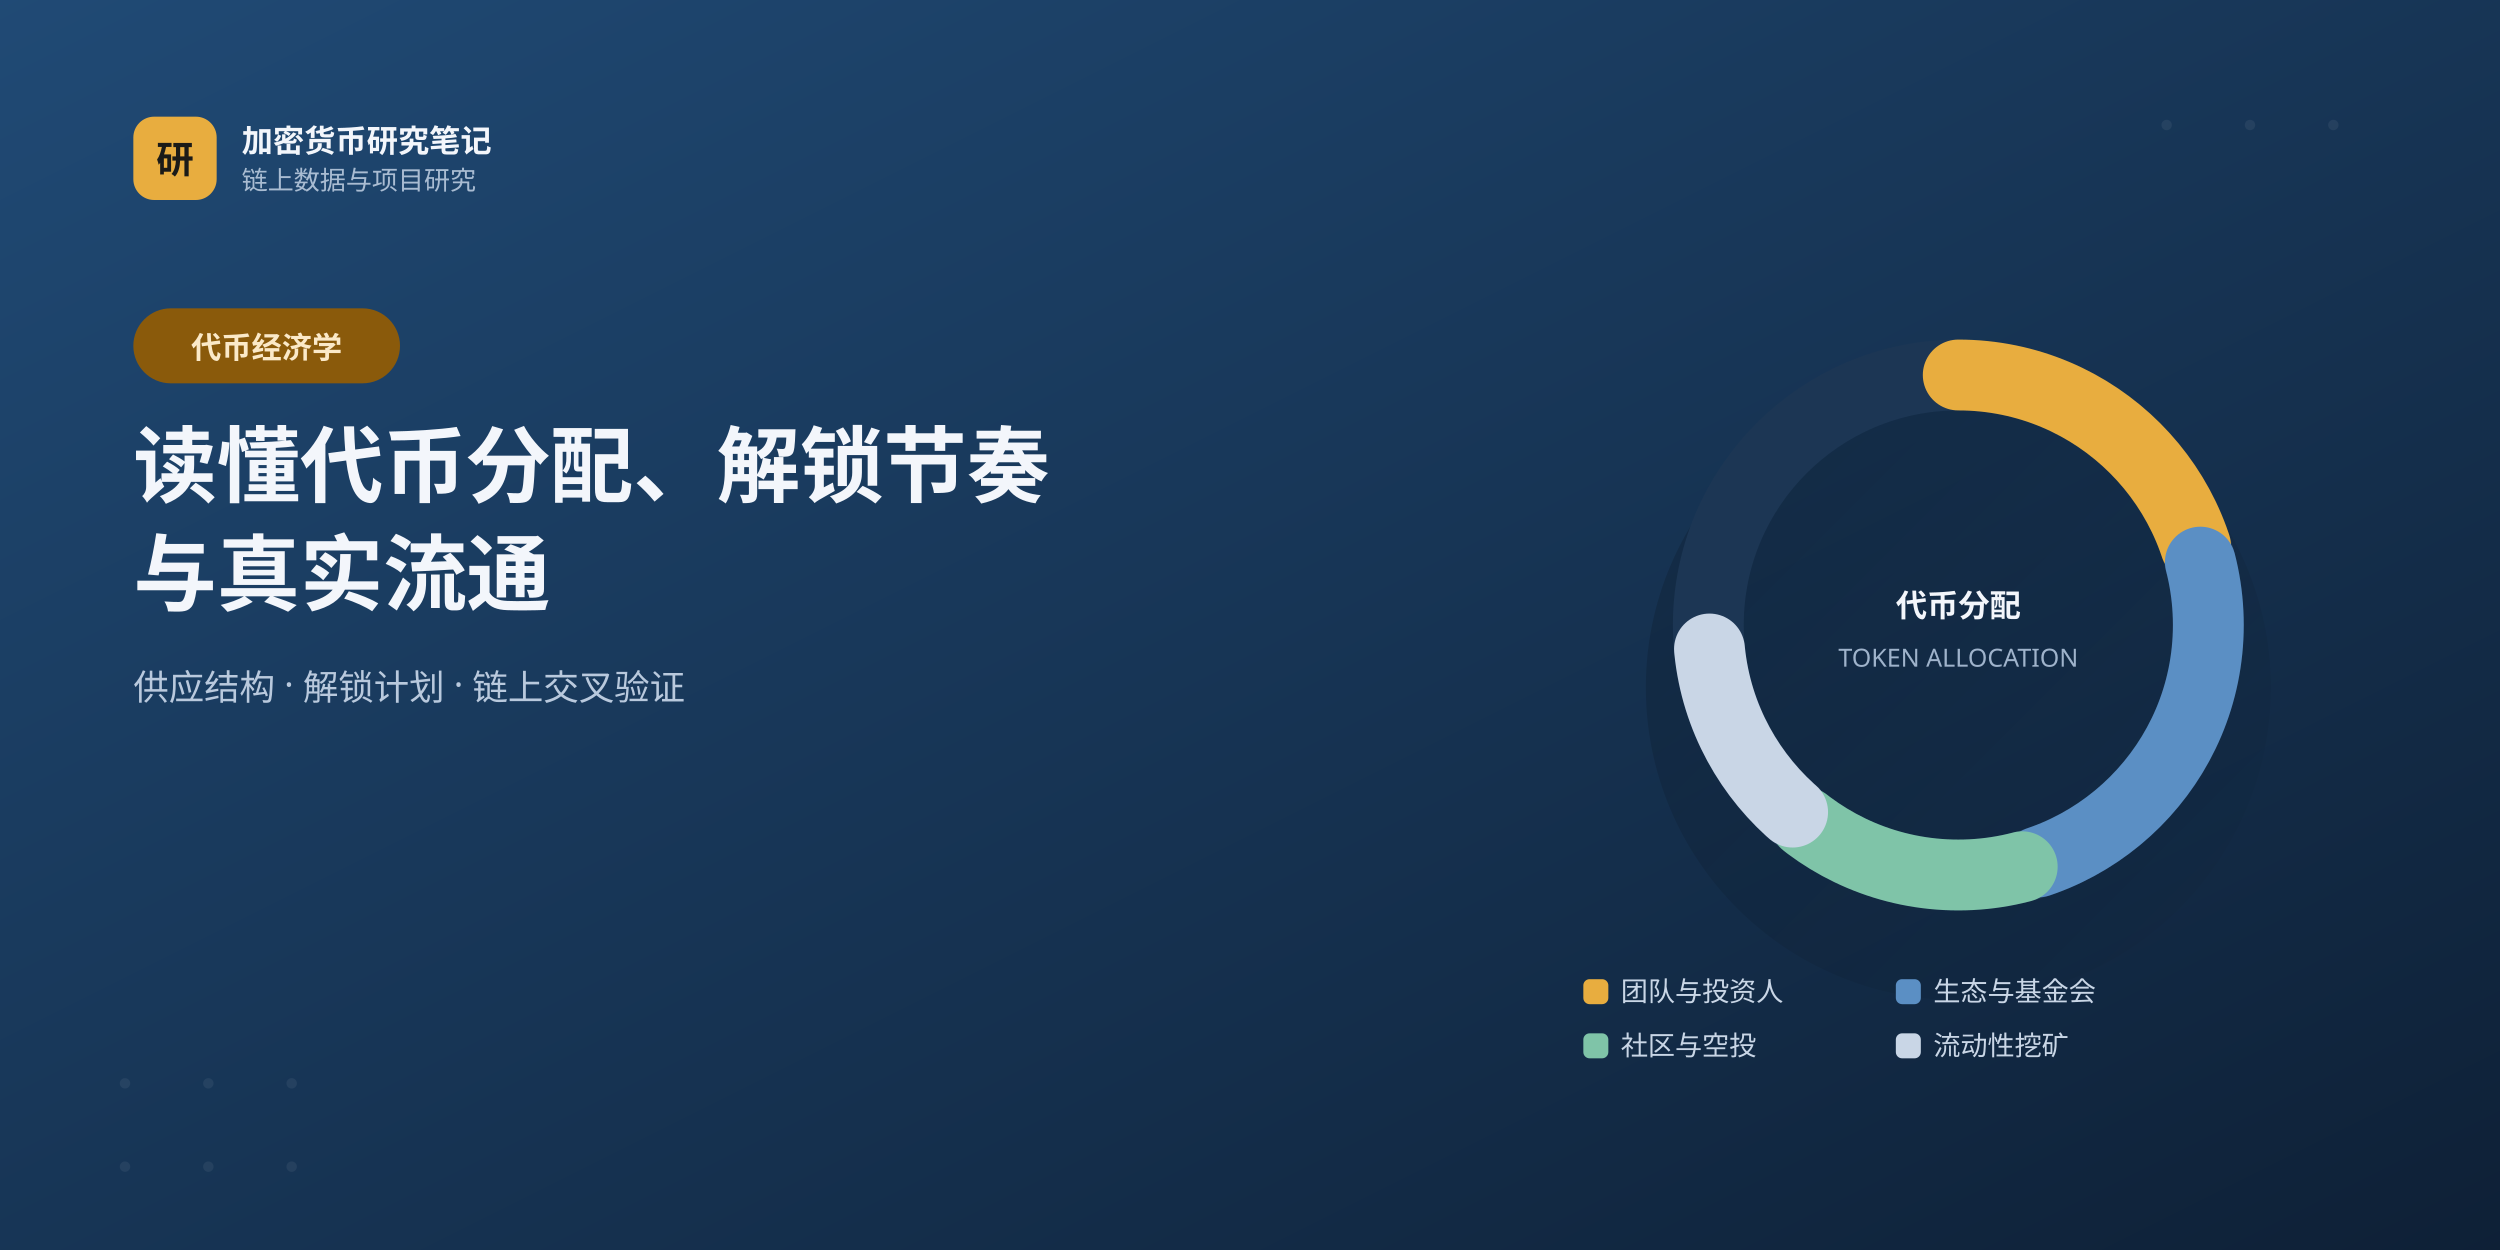
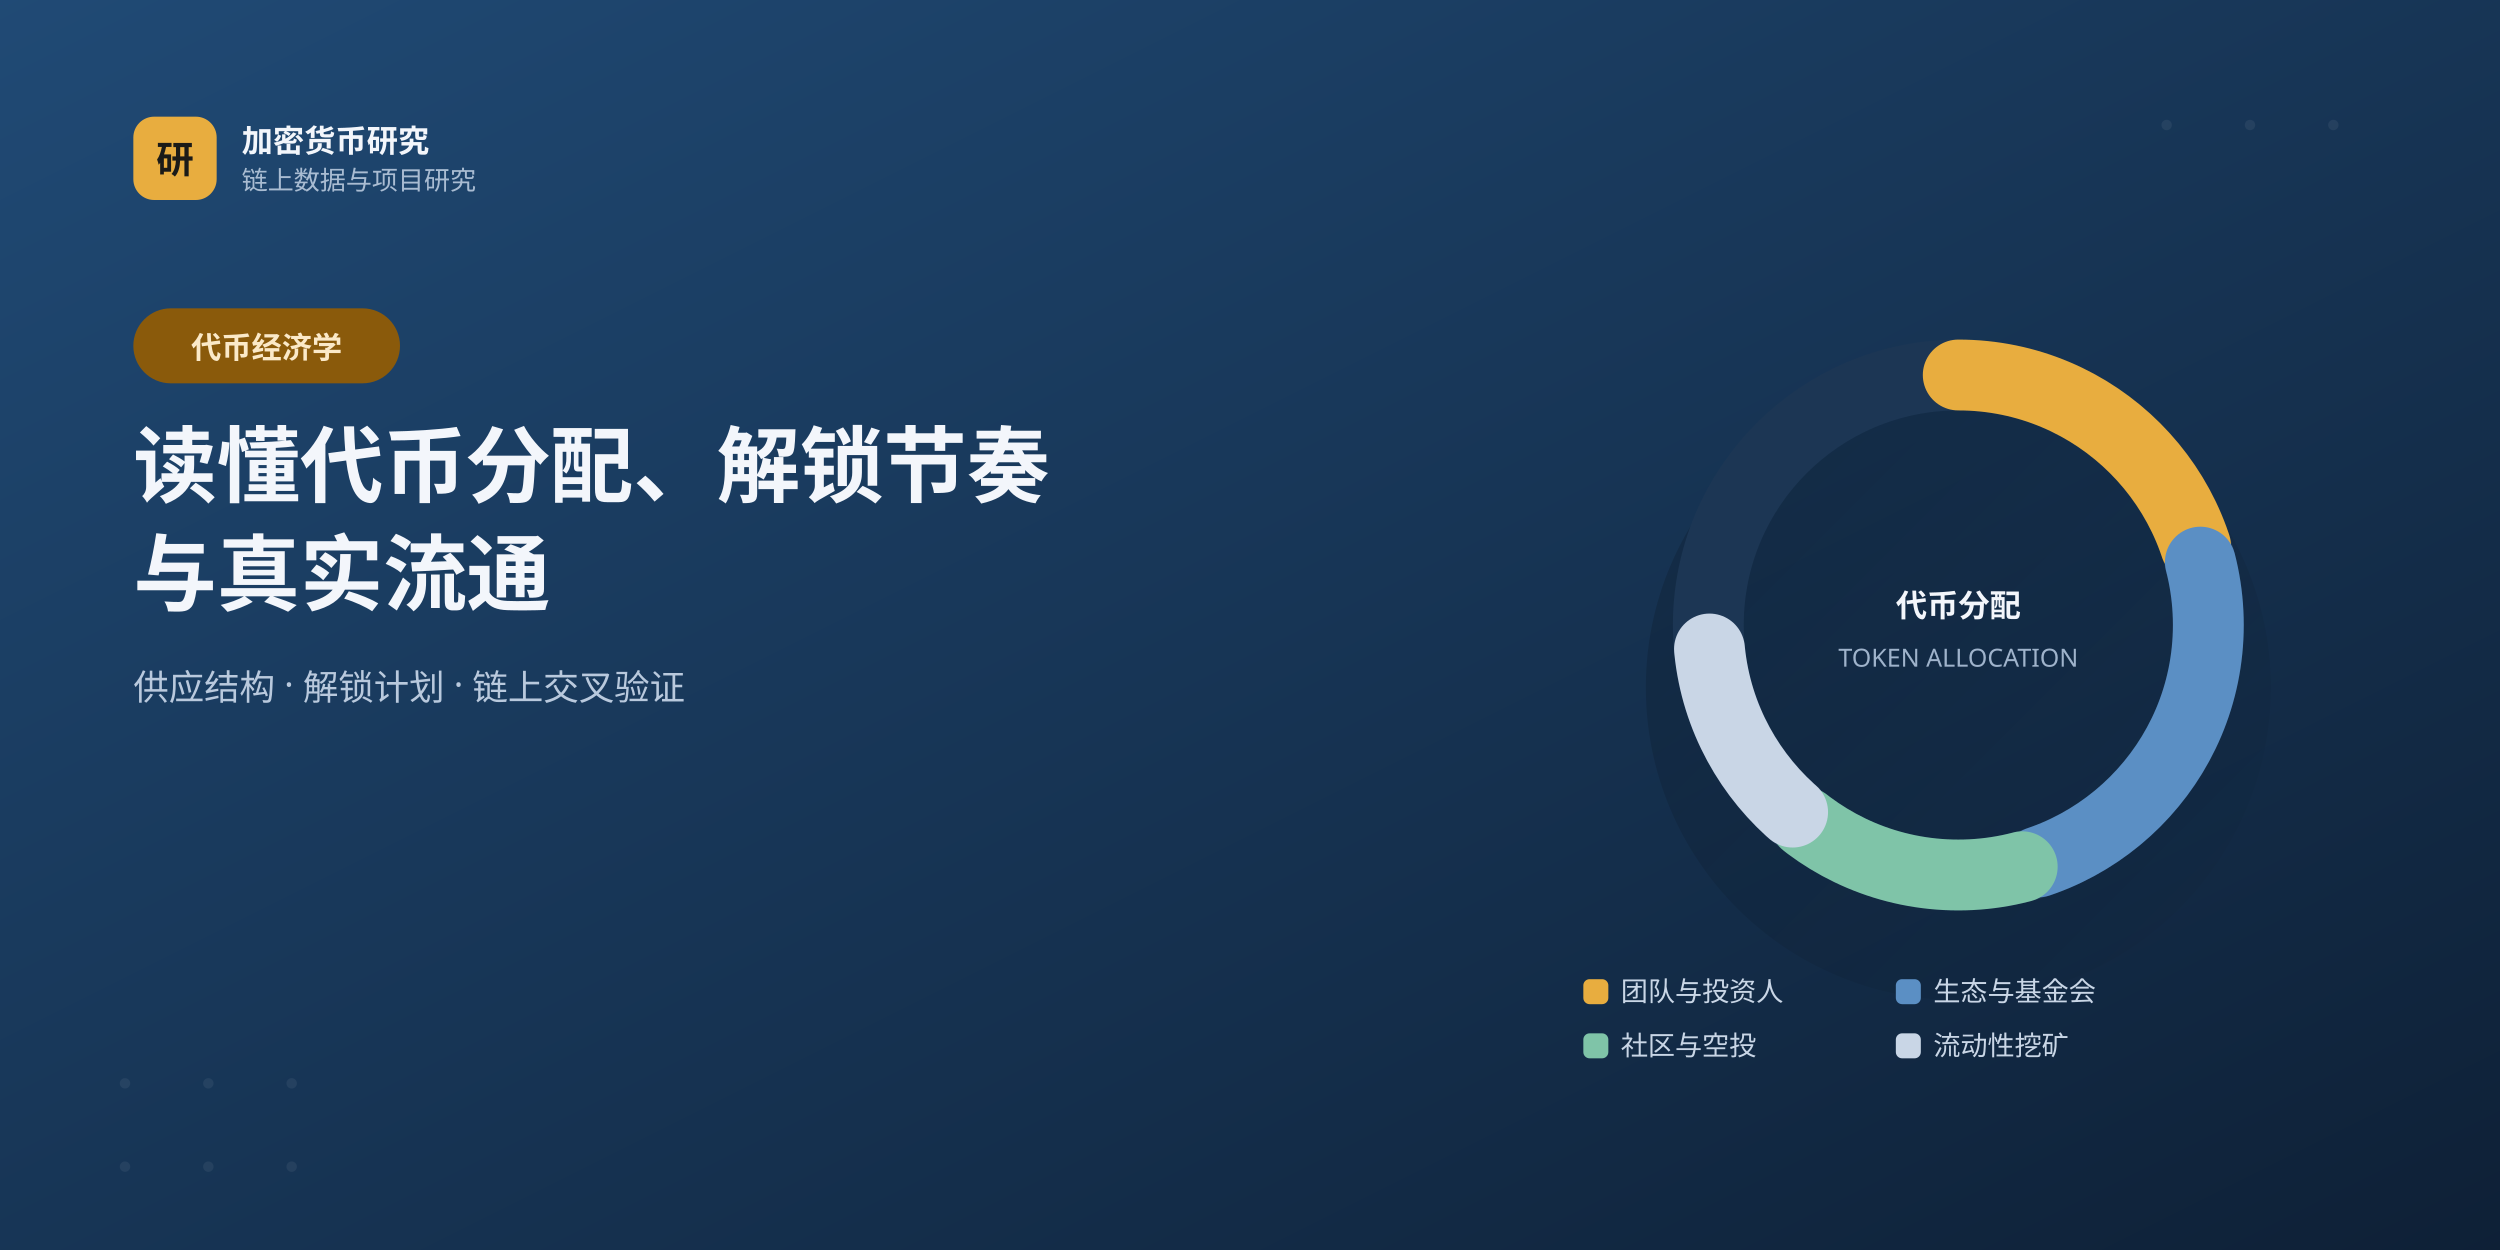
<svg xmlns="http://www.w3.org/2000/svg" viewBox="0 0 1200 600" role="img" aria-label="代币经济学研究入门 封面图">
  <defs>
    <linearGradient id="bg" x1="0" y1="0" x2="1" y2="1">
      <stop offset="0%" stop-color="#204a75" />
      <stop offset="100%" stop-color="#0e2036" />
    </linearGradient>
    <linearGradient id="ringShadow" x1="0" y1="0" x2="1" y2="1">
      <stop offset="0%" stop-color="#000000" stop-opacity="0.18" />
      <stop offset="100%" stop-color="#000000" stop-opacity="0" />
    </linearGradient>
  </defs>
  <rect width="1200" height="600" fill="url(#bg)" />
  <g fill="#ffffff" opacity="0.06">
    <circle cx="60" cy="520" r="2.5" />
    <circle cx="100" cy="520" r="2.5" />
    <circle cx="140" cy="520" r="2.5" />
    <circle cx="60" cy="560" r="2.5" />
    <circle cx="100" cy="560" r="2.5" />
    <circle cx="140" cy="560" r="2.5" />
    <circle cx="1120" cy="60" r="2.5" />
    <circle cx="1080" cy="60" r="2.5" />
    <circle cx="1040" cy="60" r="2.5" />
  </g>
  <g transform="translate(64,56)">
    <rect x="0" y="0" width="40" height="40" rx="10" fill="#e8ad3f" />
    <text x="20" y="27" font-family="'Noto Sans SC','PingFang SC','Microsoft YaHei',sans-serif" font-size="18" font-weight="700" fill="#1b1b18" text-anchor="middle">研</text>
-     <text x="52" y="17" font-family="'Noto Sans SC','PingFang SC','Microsoft YaHei',sans-serif" font-size="15" font-weight="700" fill="#f3f6fb">加密货币研究笔记</text>
+     <text x="52" y="17" font-family="'Noto Sans SC','PingFang SC','Microsoft YaHei',sans-serif" font-size="15" font-weight="700" fill="#f3f6fb">加密货币研究</text>
    <text x="52" y="35" font-family="'Noto Sans SC','PingFang SC','Microsoft YaHei',sans-serif" font-size="12.5" fill="#a9bcd2">链上数据与项目研究</text>
  </g>
  <g transform="translate(64,148)">
    <rect x="0" y="0" width="128" height="36" rx="18" fill="#8a5a0b" />
    <text x="64" y="24" font-family="'Noto Sans SC','PingFang SC','Microsoft YaHei',sans-serif" font-size="14.5" font-weight="700" fill="#fbe9c8" text-anchor="middle">代币经济学</text>
  </g>
  <g font-family="'Noto Sans SC','PingFang SC','Microsoft YaHei',sans-serif" font-weight="700" fill="#f3f6fb">
    <text x="64" y="238" font-size="40">读懂代币分配、解锁节奏</text>
    <text x="64" y="290" font-size="40">与真实流通</text>
  </g>
  <text x="64" y="336" font-family="'Noto Sans SC','PingFang SC','Microsoft YaHei',sans-serif" font-size="17" fill="#b9c9dd">供应结构 · 解锁计划 · 链上交叉验证</text>
  <g transform="translate(940,300)">
    <circle cx="0" cy="30" r="150" fill="url(#ringShadow)" />
    <g transform="rotate(-90)">
      <circle r="120" fill="none" stroke="#1c3654" stroke-width="34" />
      <circle r="120" fill="none" stroke="#e8ad3f" stroke-width="34" stroke-dasharray="150 604" stroke-dashoffset="0" stroke-linecap="round" />
      <circle r="120" fill="none" stroke="#5b8fc4" stroke-width="34" stroke-dasharray="180 604" stroke-dashoffset="-158" stroke-linecap="round" />
      <circle r="120" fill="none" stroke="#7fc4a8" stroke-width="34" stroke-dasharray="110 604" stroke-dashoffset="-346" stroke-linecap="round" />
      <circle r="120" fill="none" stroke="#c9d6e6" stroke-width="34" stroke-dasharray="90 604" stroke-dashoffset="-464" stroke-linecap="round" />
    </g>
    <text x="0" y="-4" font-family="'Noto Sans SC','PingFang SC','Microsoft YaHei',sans-serif" font-size="15" font-weight="700" fill="#f3f6fb" text-anchor="middle">代币分配</text>
    <text x="0" y="20" font-family="'Noto Sans SC','PingFang SC','Microsoft YaHei',sans-serif" font-size="12" fill="#9fb3cb" text-anchor="middle">TOKEN ALLOCATION</text>
  </g>
  <g transform="translate(760,470)" font-family="'Noto Sans SC','PingFang SC','Microsoft YaHei',sans-serif" font-size="13" fill="#c9d6e6">
    <g transform="translate(0,0)">
      <rect width="12" height="12" rx="3" fill="#e8ad3f" />
      <text x="18" y="10.5">团队与投资人</text>
    </g>
    <g transform="translate(150,0)">
      <rect width="12" height="12" rx="3" fill="#5b8fc4" />
      <text x="18" y="10.5">生态与基金会</text>
    </g>
    <g transform="translate(0,26)">
      <rect width="12" height="12" rx="3" fill="#7fc4a8" />
      <text x="18" y="10.5">社区与空投</text>
    </g>
    <g transform="translate(150,26)">
      <rect width="12" height="12" rx="3" fill="#c9d6e6" />
      <text x="18" y="10.5">流动性挖矿</text>
    </g>
  </g>
</svg>
